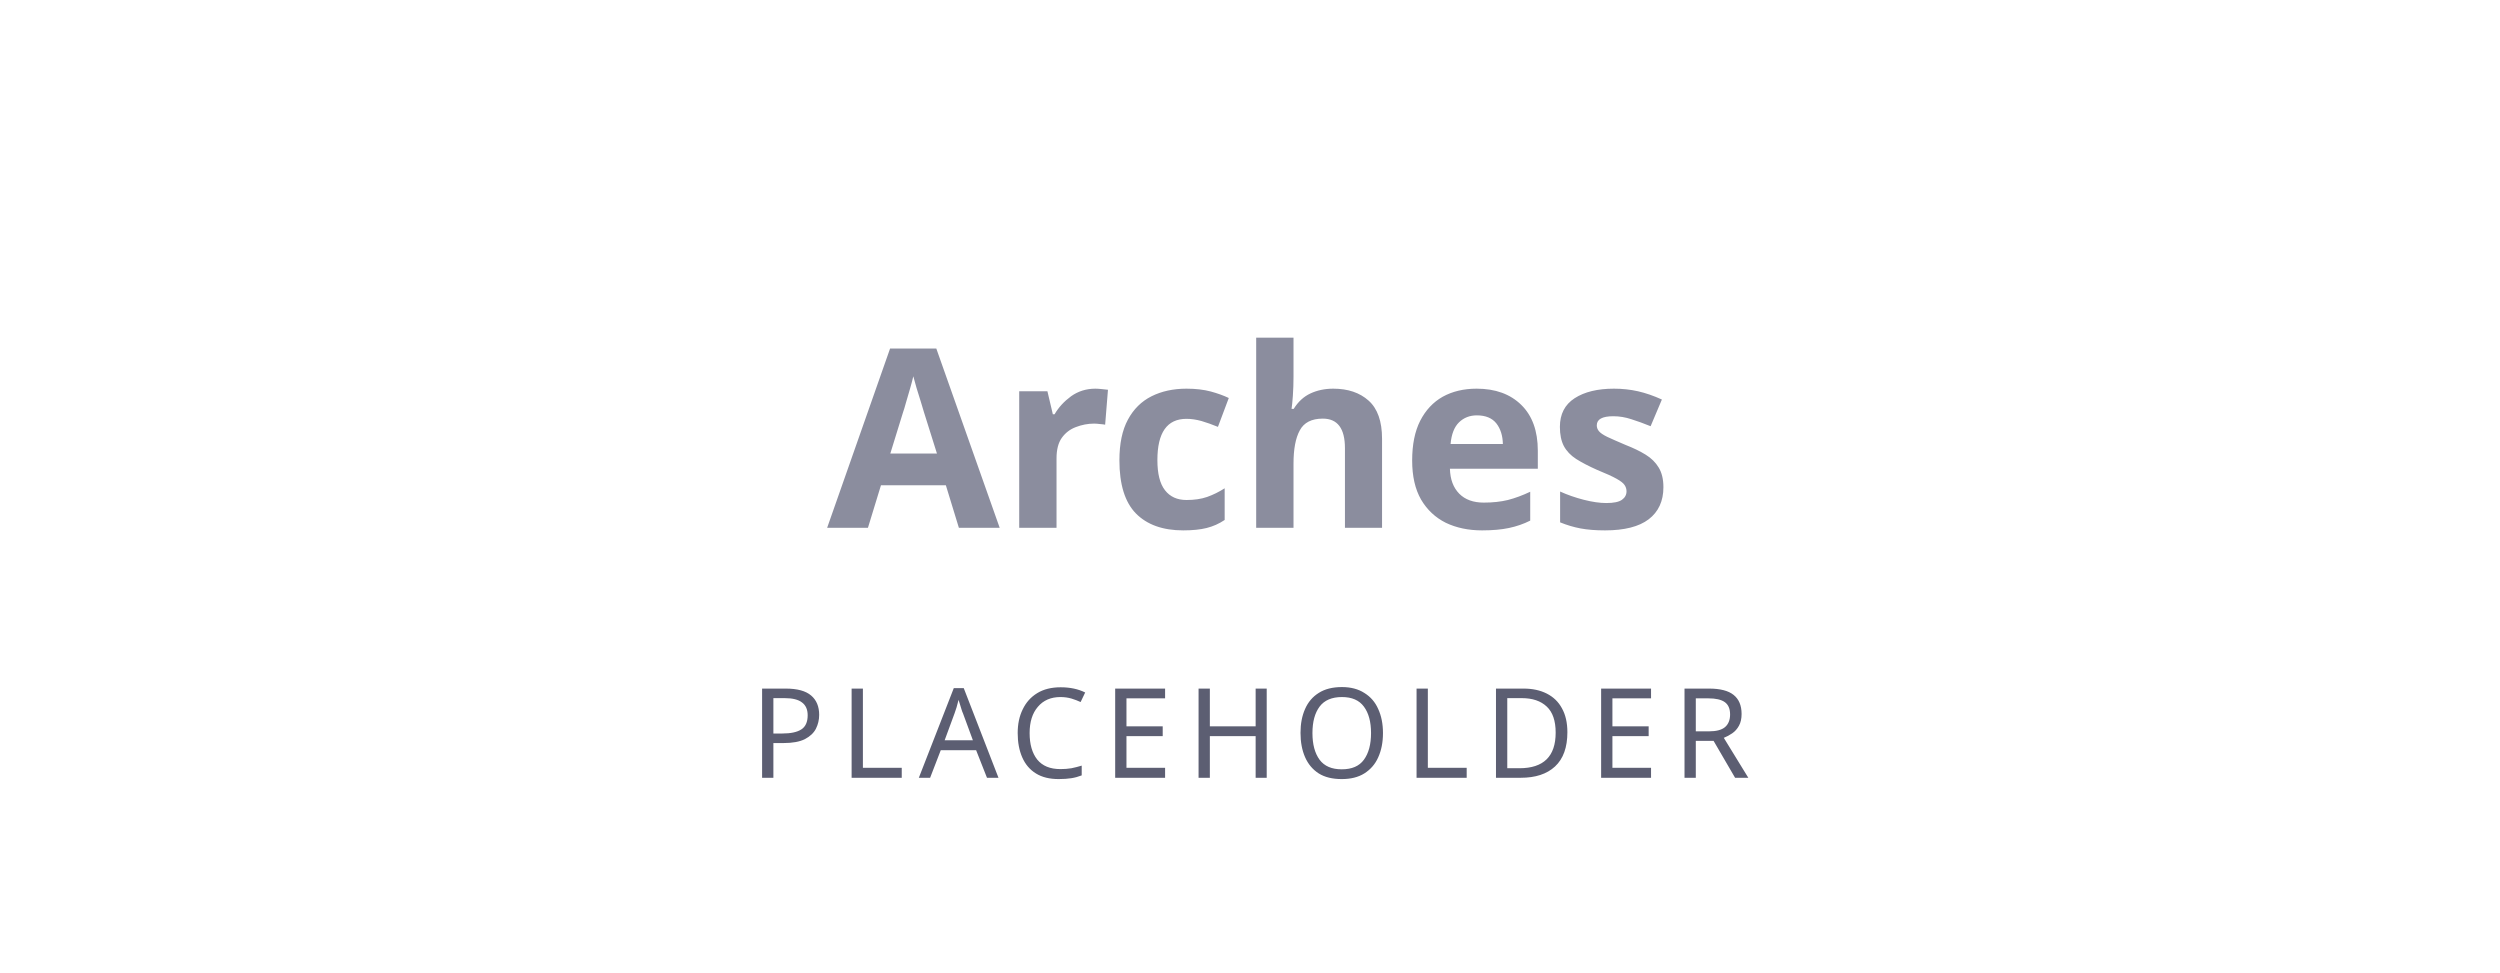
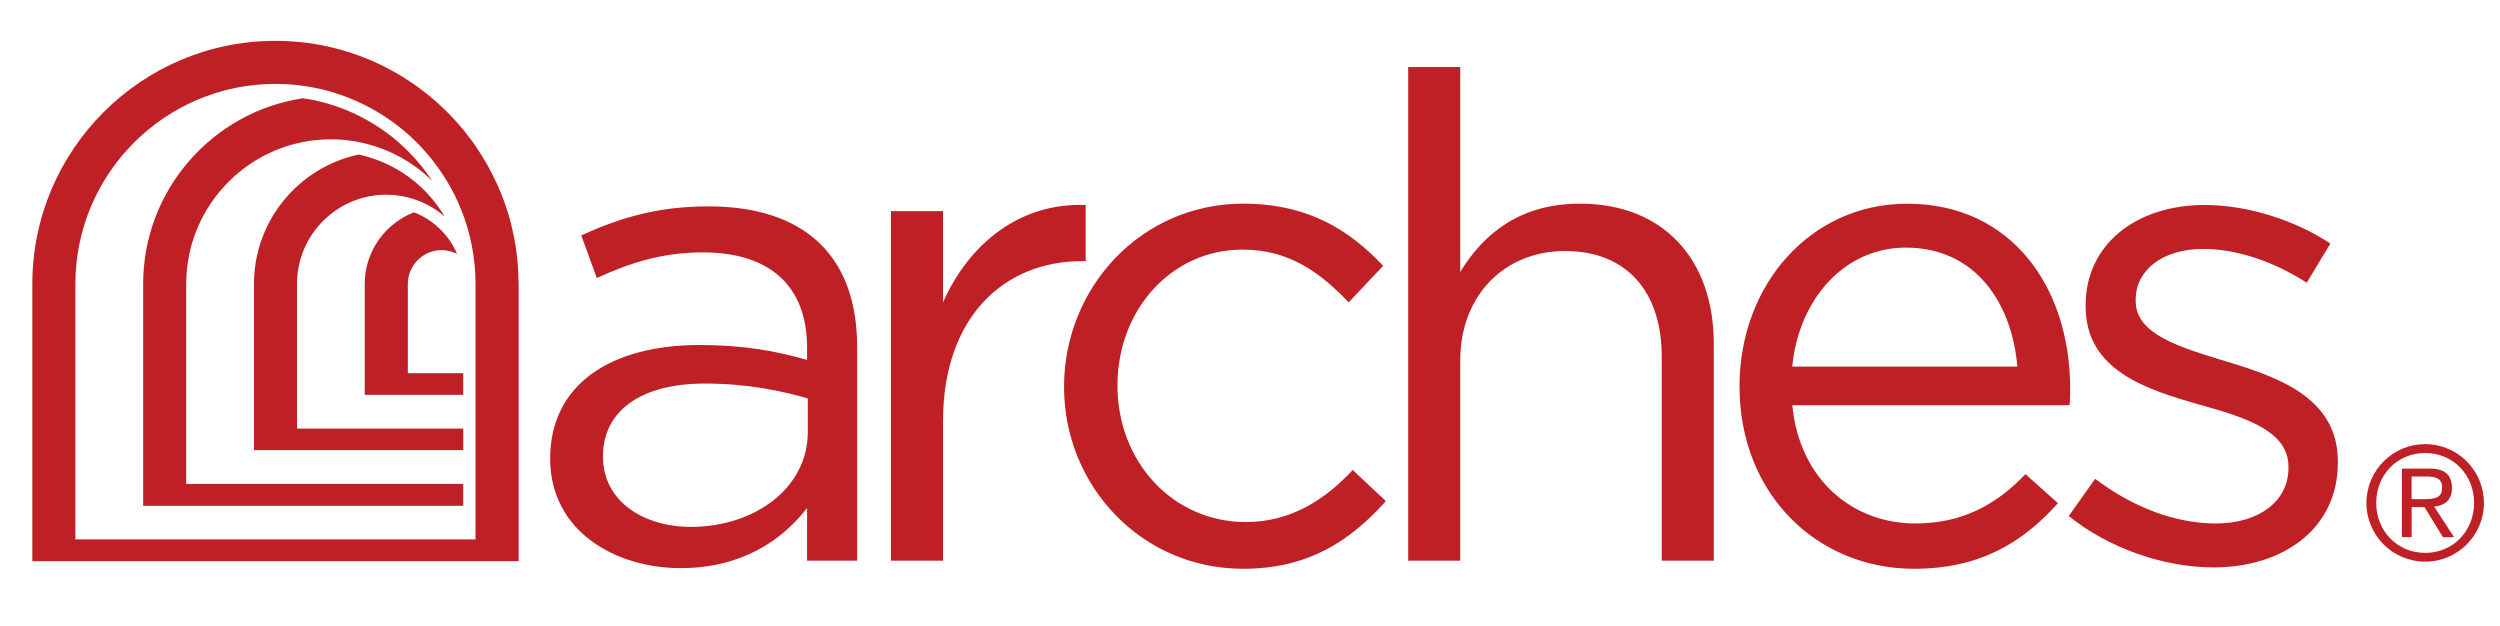
- <svg xmlns="http://www.w3.org/2000/svg" width="180" height="70" viewBox="0 0 180 70">
-   <rect width="180" height="70" rx="4" fill="transparent" />
-   <text x="90" y="38" text-anchor="middle" fill="#8b8d9e" font-family="sans-serif" font-size="18" font-weight="600">Arches</text>
-   <text x="90" y="56" text-anchor="middle" fill="#5c5e72" font-family="sans-serif" font-size="9" letter-spacing="1">PLACEHOLDER</text>
+ <svg xmlns="http://www.w3.org/2000/svg" version="1.0" id="Layer_1" x="0px" y="0px" viewBox="0 0 564.41 141.11" style="enable-background:new 0 0 564.41 141.11;" xml:space="preserve">
+   <style type="text/css">
+ 	.st0{fill:#BF2026;}
+ </style>
+   <g>
+     <path class="st0" d="M134.74,62.77l-3.51-9.62c8.7-3.97,17.25-6.56,28.7-6.56c21.52,0,33.58,10.99,33.58,31.75v48.24h-11.3v-11.91   c-5.49,7.17-14.65,13.59-28.54,13.59c-14.65,0-29.46-8.25-29.46-24.73c0-16.79,13.74-25.64,33.73-25.64   c10.08,0,17.25,1.37,24.27,3.36v-2.75c0-14.2-8.7-21.52-23.51-21.52C149.4,56.97,142.07,59.41,134.74,62.77 M136.12,103.07   c0,10.08,9.16,15.88,19.84,15.88c14.5,0,26.41-8.85,26.41-21.37v-7.63c-5.8-1.68-13.59-3.36-23.2-3.36   C144.36,86.58,136.12,92.99,136.12,103.07 M212.9,126.58h-11.75V47.66h11.75v20.61c5.8-13.13,17.25-22.59,32.21-21.98v12.67h-0.92   c-17.25,0-31.29,12.36-31.29,36.18V126.58z M280.67,128.41c-23.05,0-40.45-18.78-40.45-41.06c0-22.44,17.4-41.37,40.45-41.37   c14.96,0,24.27,6.26,31.6,14.04l-7.79,8.24c-6.26-6.56-13.28-11.91-23.96-11.91c-16.03,0-28.24,13.59-28.24,30.68   c0,17.25,12.52,30.83,29,30.83c10.08,0,17.86-5.04,24.12-11.75l7.48,7.02C304.94,122,295.48,128.41,280.67,128.41 M329.67,126.58   h-11.75V15.14h11.75V61.4c5.19-8.55,13.43-15.42,27.02-15.42c19.08,0,30.22,12.82,30.22,31.6v49h-11.75v-46.1   c0-14.65-7.94-23.81-21.83-23.81c-13.58,0-23.66,9.92-23.66,24.73V126.58z M432.4,118.18c10.84,0,18.47-4.43,24.88-11.14l7.33,6.56   c-7.94,8.85-17.55,14.81-32.51,14.81c-21.68,0-39.38-16.64-39.38-41.21c0-22.9,16.03-41.21,37.86-41.21   c23.35,0,36.79,18.62,36.79,41.83c0,1.07,0,2.29-0.15,3.66h-62.59C406.3,108.56,418.51,118.18,432.4,118.18 M455.45,82.77   c-1.22-14.35-9.46-26.87-25.19-26.87c-13.74,0-24.12,11.45-25.64,26.87H455.45z M499.72,128.1c-11.29,0-23.81-4.43-32.67-11.6   l5.95-8.4c8.55,6.41,18.01,10.08,27.32,10.08c9.46,0,16.33-4.88,16.33-12.52v-0.31c0-7.94-9.31-10.99-19.69-13.89   c-12.37-3.51-26.1-7.78-26.1-22.29v-0.3c0-13.59,11.3-22.59,26.87-22.59c9.62,0,20.3,3.36,28.39,8.7l-5.34,8.85   c-7.33-4.73-15.72-7.63-23.36-7.63c-9.31,0-15.26,4.88-15.26,11.45v0.31c0,7.48,9.77,10.38,20.3,13.59   c12.21,3.66,25.34,8.4,25.34,22.59v0.31C527.8,119.4,515.44,128.1,499.72,128.1 M92.07,64.11c0-4.21,3.43-7.64,7.64-7.64   c1.25,0,2.43,0.31,3.48,0.85c-1.83-4.3-5.36-7.7-9.73-9.39c-6.49,2.52-11.12,8.82-11.12,16.19v25.02h22.24v-4.88H92.07V64.11z    M67.05,64.11c0-11.11,9.04-20.15,20.15-20.15c2.18,0,4.28,0.35,6.25,1c0.74,0.24,1.47,0.53,2.17,0.85   c0.69,0.32,1.36,0.67,2.01,1.06c0.98,0.6,1.9,1.28,2.77,2.03c-0.43-0.73-0.9-1.44-1.39-2.13c-0.32-0.46-0.66-0.9-1.01-1.34   c-0.35-0.43-0.71-0.86-1.08-1.28c-4.14-4.61-9.69-7.92-15.96-9.26c-13.48,2.88-23.62,14.88-23.62,29.21v37.52h47.25v-4.86H67.05   V64.11z M42.04,64.11c0-18.01,14.65-32.66,32.66-32.66c2.14,0,4.23,0.21,6.25,0.61c1.22,0.24,2.41,0.54,3.57,0.91   c1.16,0.37,2.28,0.8,3.38,1.28c3.63,1.61,6.92,3.86,9.71,6.62c-1.44-2.19-3.08-4.23-4.89-6.12c-0.55-0.57-1.11-1.13-1.69-1.67   c-0.57-0.54-1.16-1.06-1.76-1.56c-5.83-4.85-12.98-8.17-20.82-9.34c-20.42,3.03-36.13,20.67-36.13,41.92v50.09l72.26,0v-4.93H42.04   V64.11z M117.04,62.57c-0.01-0.21-0.01-0.43-0.02-0.64c-0.08-2.13-0.28-4.23-0.6-6.3c-0.2-1.28-0.45-2.54-0.74-3.79   c-0.1-0.42-0.18-0.84-0.29-1.26c-0.49-1.92-1.08-3.8-1.77-5.64c-0.41-1.11-0.87-2.19-1.35-3.26c-1.38-3.07-3.03-5.99-4.92-8.73   C97.44,18.63,80.9,9.22,62.19,9.22C31.92,9.22,7.3,33.84,7.3,64.11v62.58h109.79V64.11C117.08,63.6,117.06,63.09,117.04,62.57    M107.35,121.78H17.02V64.11c0-24.9,20.26-45.17,45.17-45.17c2.12,0,4.21,0.16,6.25,0.44c1.7,0.24,3.37,0.56,5.01,0.98   c1.61,0.42,3.19,0.93,4.73,1.51c6.03,2.29,11.45,5.83,15.94,10.32c0.61,0.61,1.19,1.24,1.76,1.88c0.58,0.65,1.14,1.33,1.69,2.01   c1.98,2.5,3.71,5.21,5.14,8.09c0.25,0.51,0.49,1.02,0.72,1.54c0.24,0.53,0.47,1.06,0.68,1.6c2.09,5.19,3.25,10.86,3.25,16.79   V121.78z" />
+     <g>
+       <path class="st0" d="M547.52,100.27c7.33,0,13.26,5.94,13.26,13.27c0,7.32-5.93,13.26-13.26,13.26c-7.34,0-13.27-5.93-13.27-13.26    C534.26,106.21,540.19,100.27,547.52,100.27z M547.52,124.82c6.26,0,11.04-4.9,11.04-11.31c0-6.34-4.78-11.24-11.04-11.24    c-6.27,0-11.06,4.9-11.06,11.24C536.46,119.92,541.26,124.82,547.52,124.82z M544.45,121.27h-2.19V105.8h6.43    c3.25,0,4.88,1.45,4.88,4.39c0,2.77-1.73,3.95-4.02,4.2l4.5,6.89h-2.51l-4.2-6.81h-2.88V121.27z M547.23,112.69    c2.27,0,4.12-0.18,4.12-2.61c0-2.06-1.43-2.5-3.54-2.5h-3.36v5.11H547.23z" />
+     </g>
+   </g>
</svg>
